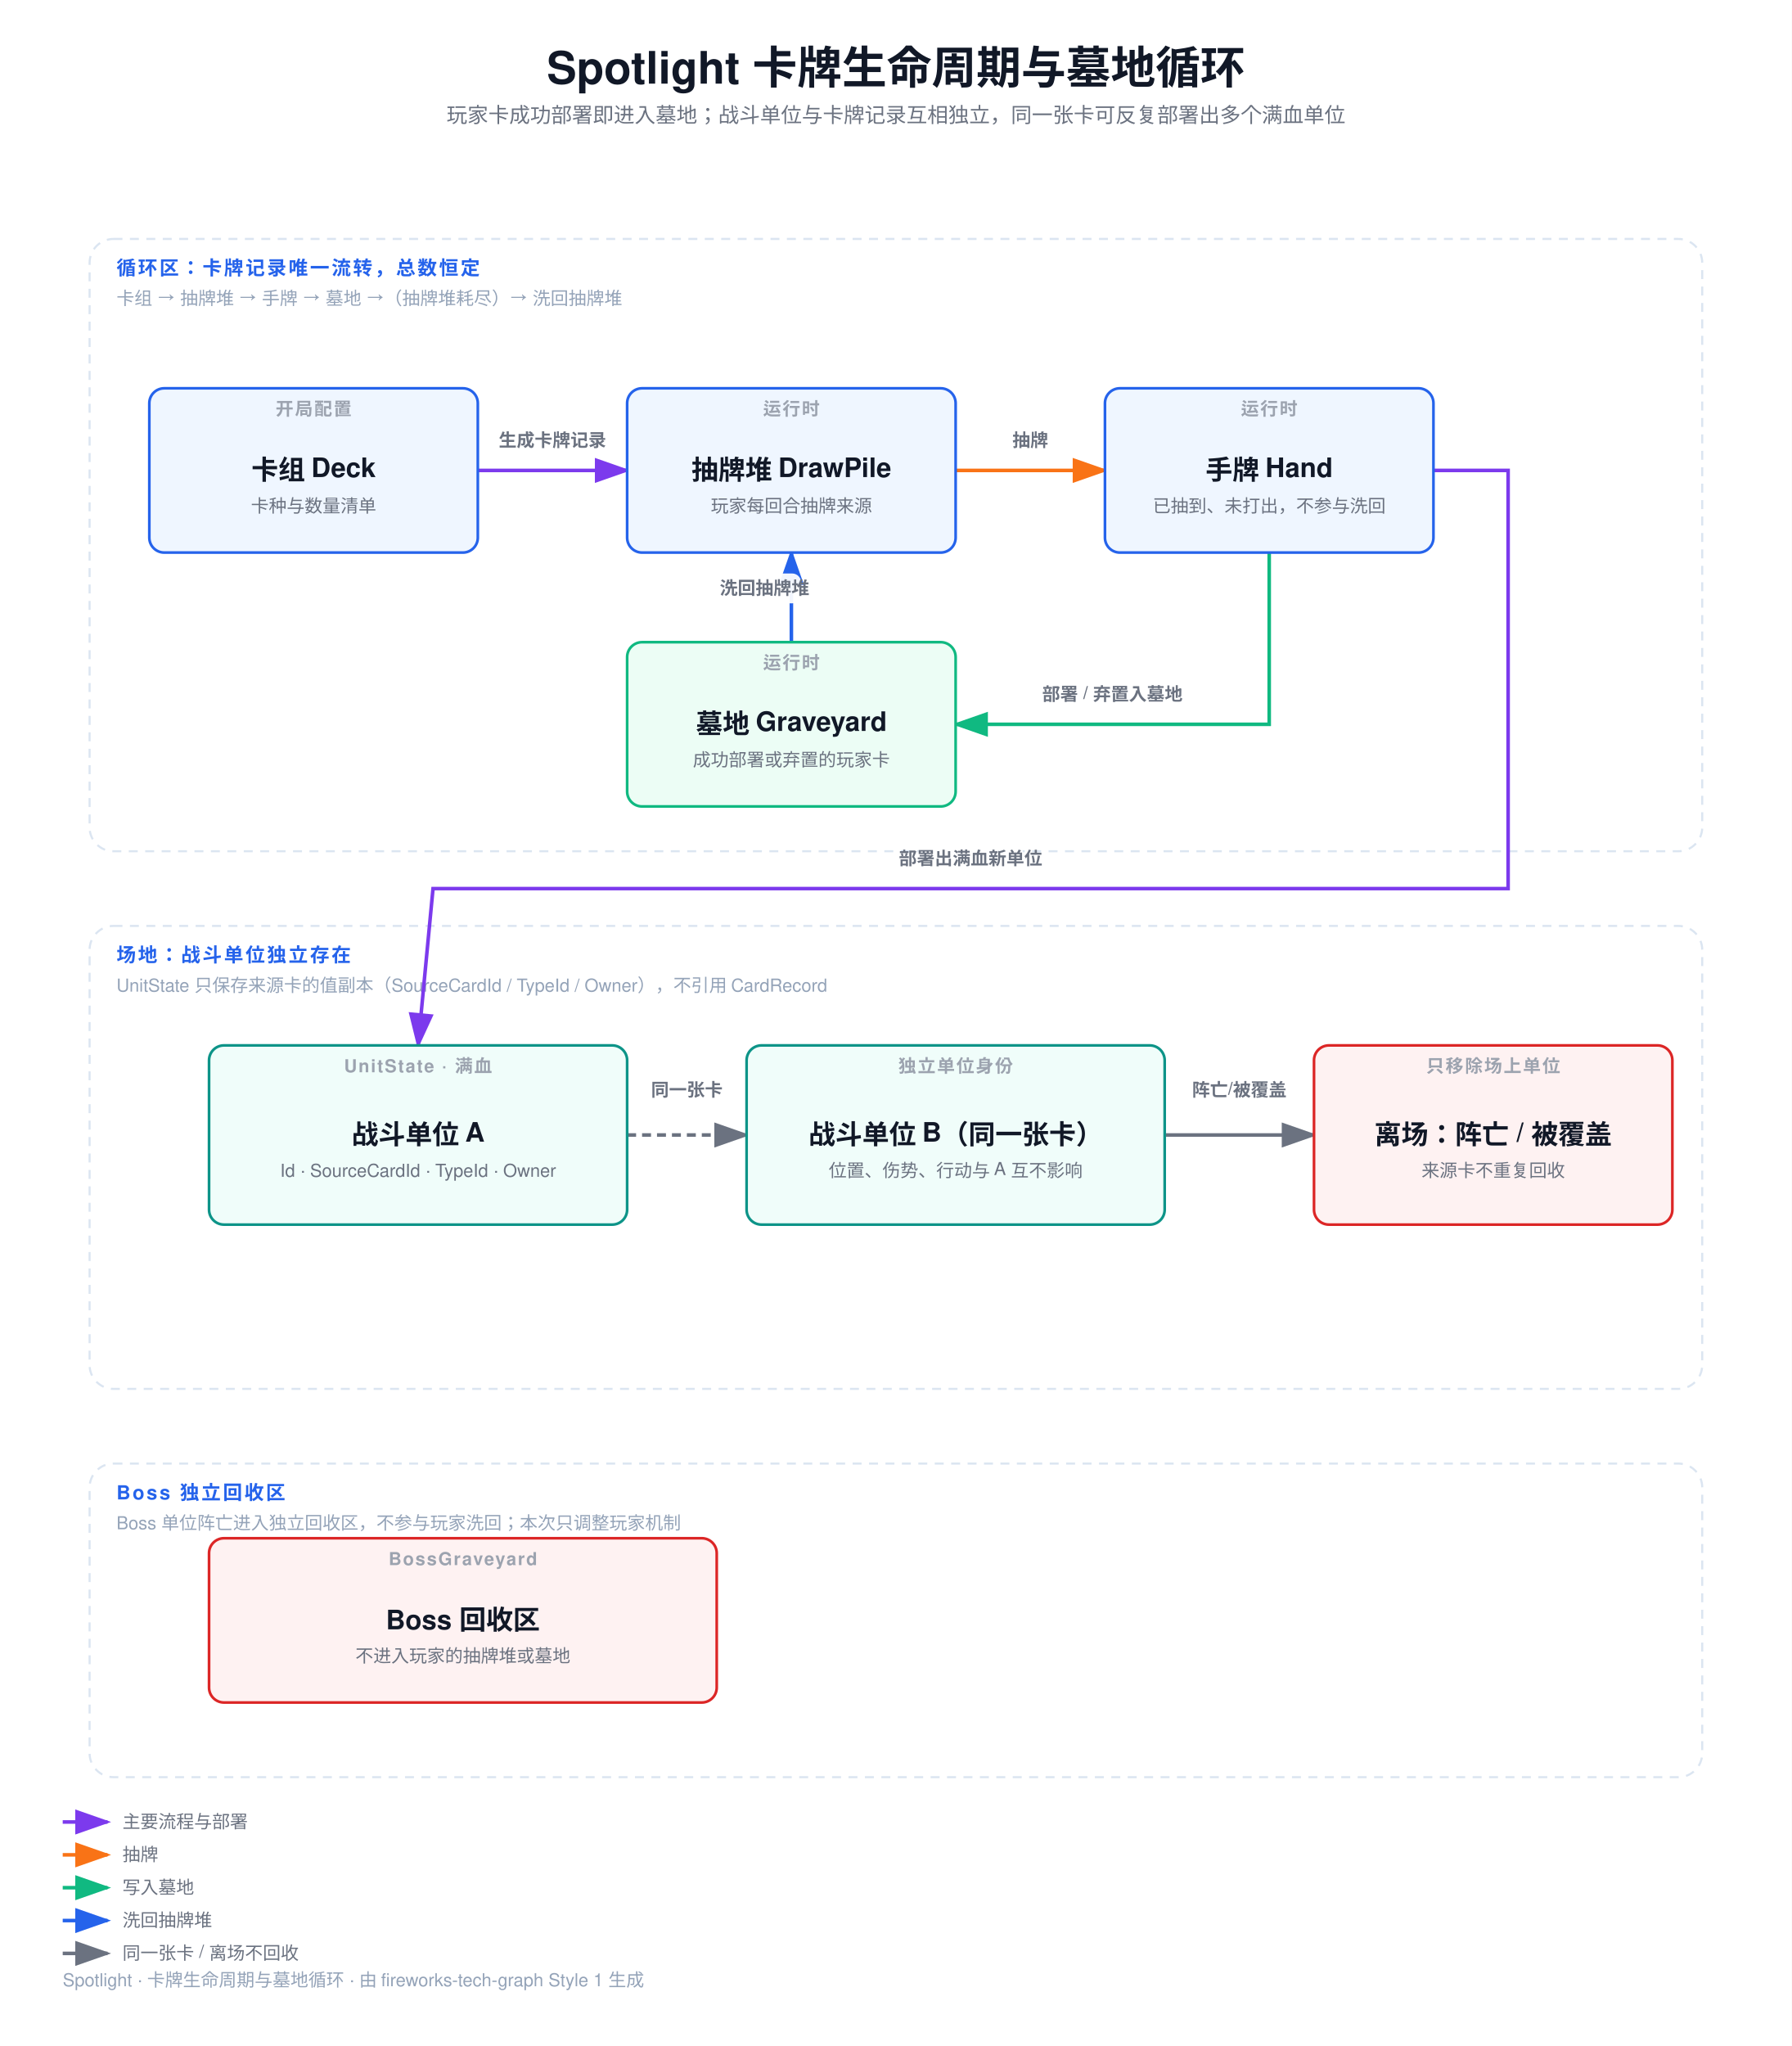
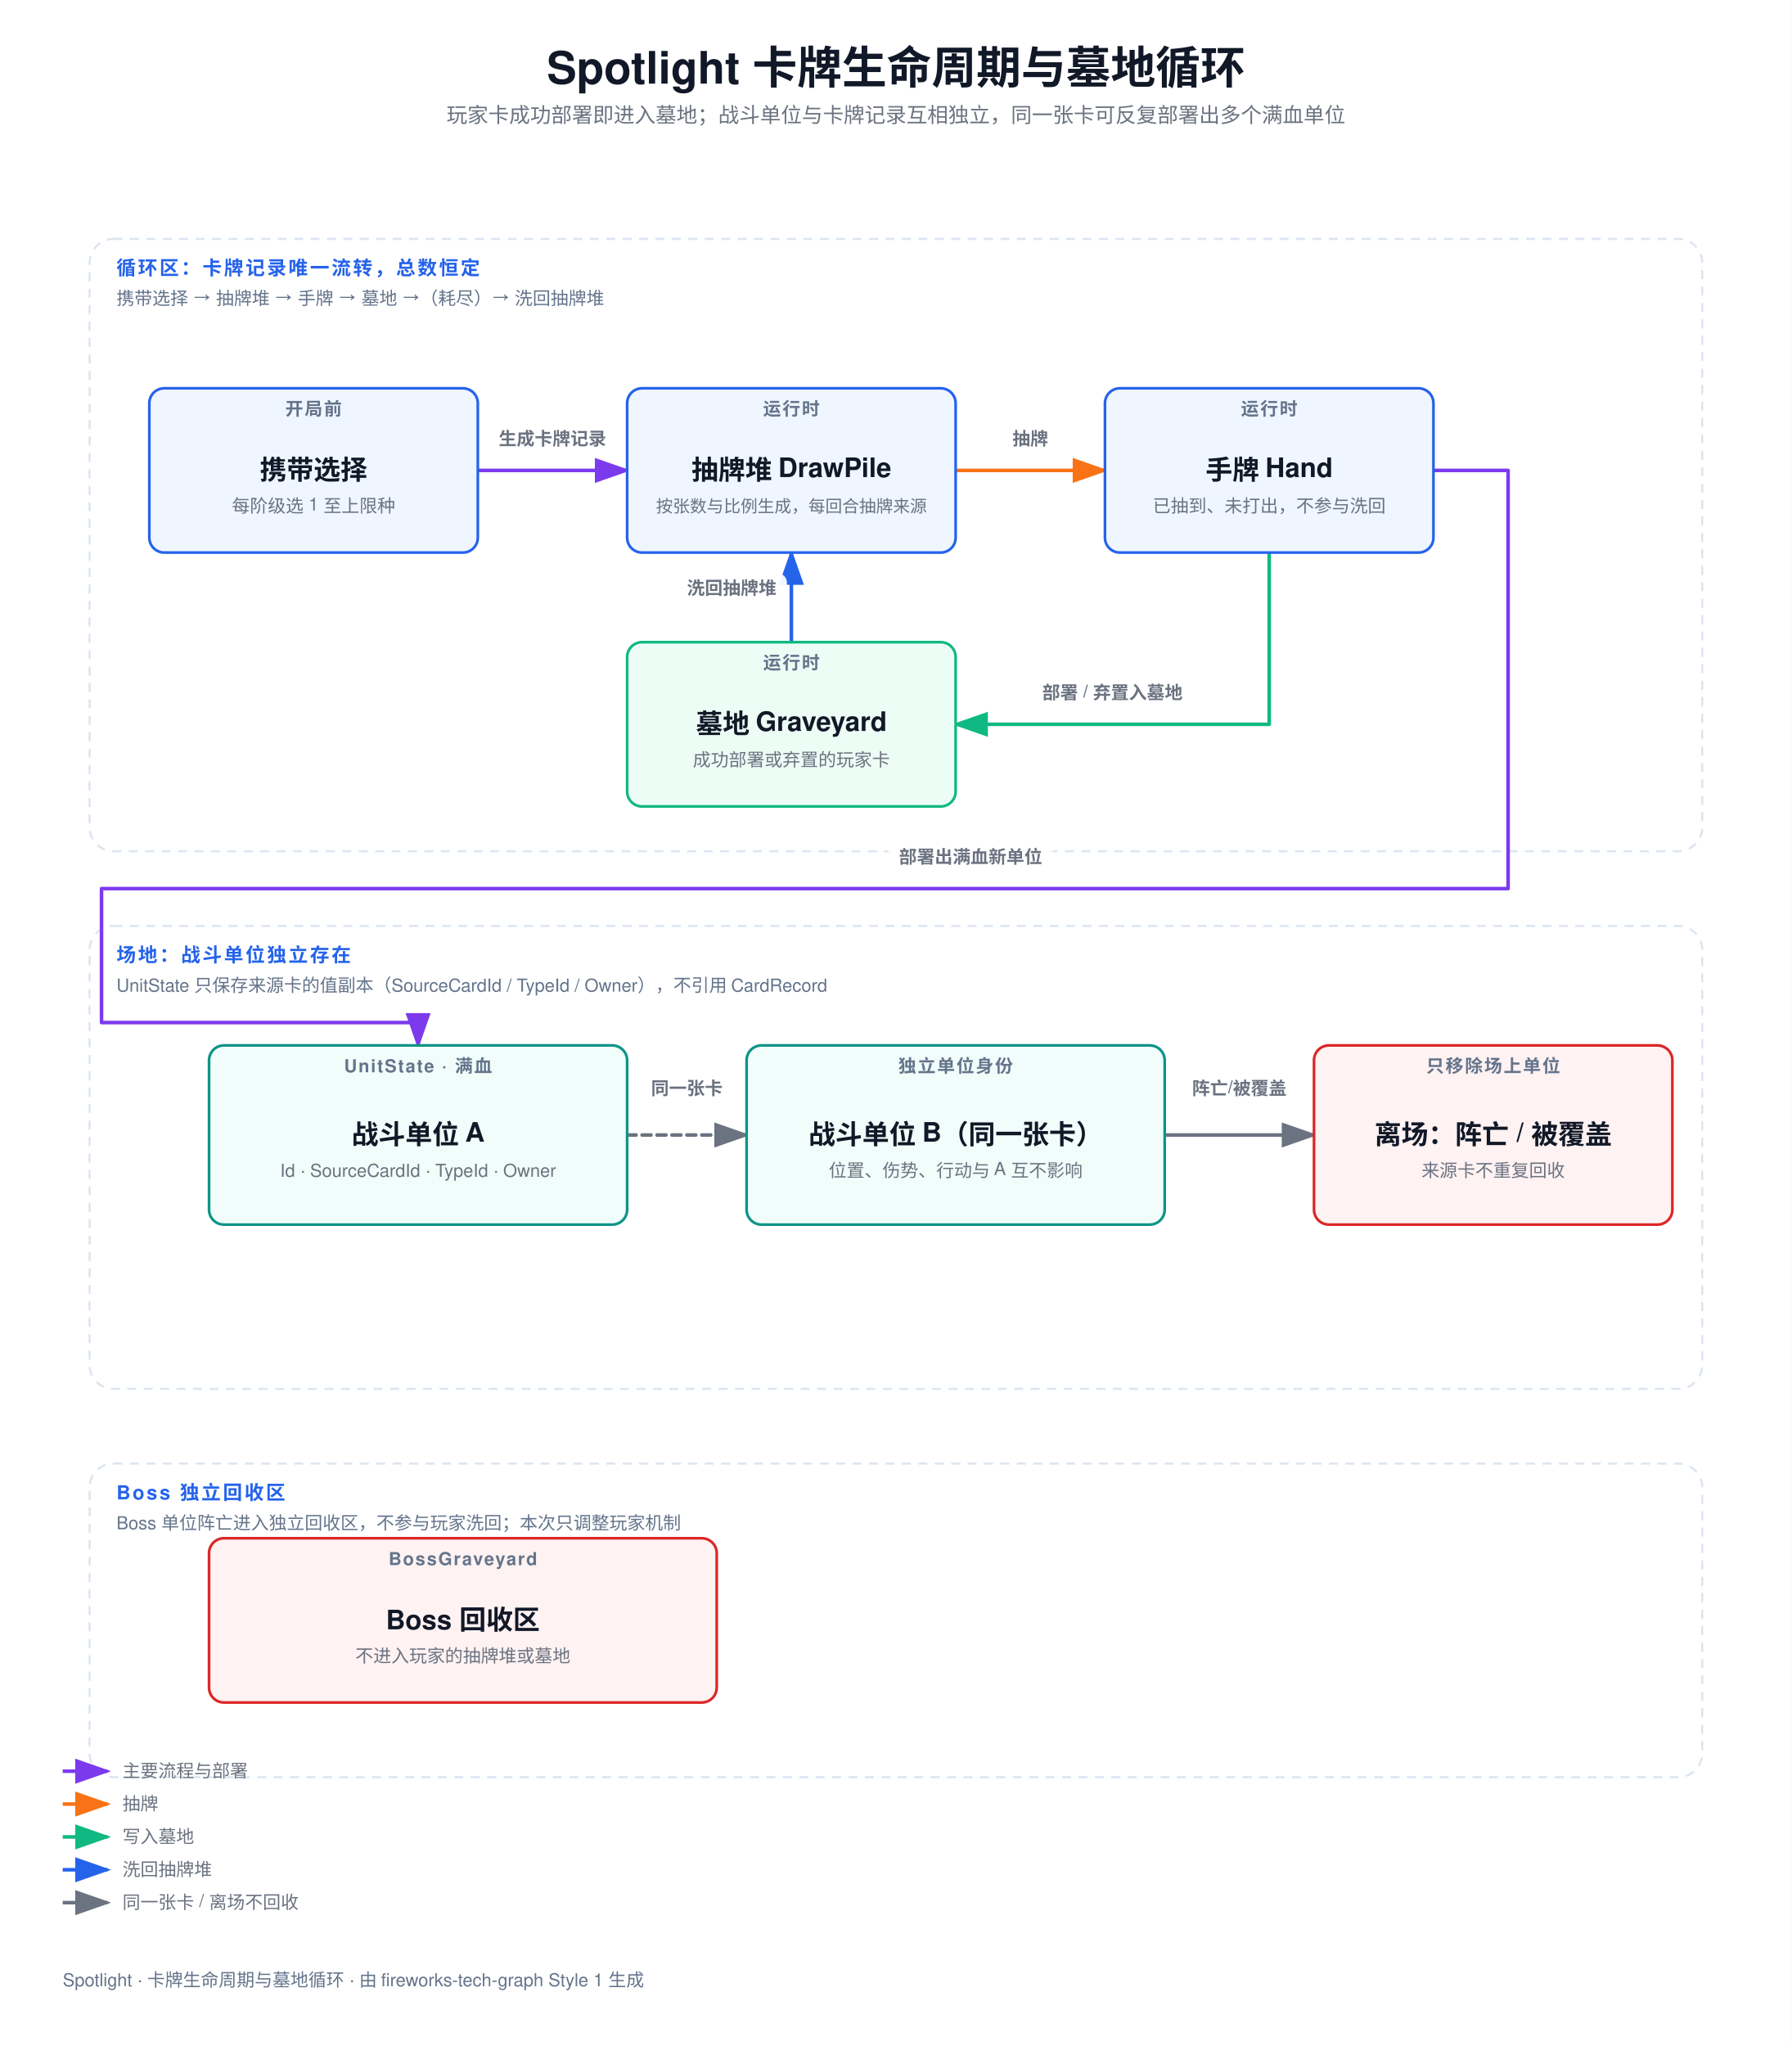
- <svg xmlns="http://www.w3.org/2000/svg" viewBox="0 0 1200 1370" width="1200" height="1370">
+ <svg xmlns="http://www.w3.org/2000/svg" viewBox="0 0 1200 1370" width="1200" height="1370" data-generator="fireworks-tech-graph" data-schema-version="1" data-text-metrics="heuristic-v1" data-style-id="1" data-visual-theme="Flat Icon" data-diagram-type="flowchart" data-motion-scene="" data-semantic-profile="generic" data-semantic-valid="true" data-quality-profile="standard" data-max-bends-per-edge="12" data-max-total-bends="100" data-max-route-stretch="5.0" data-max-bridged-crossings="8" data-min-node-gap="0.0" data-min-container-gutter="0.0" data-min-label-clearance="2.0" data-min-segment-length="0.0">
  <defs>
    <marker id="arrowA" markerWidth="10" markerHeight="7" refX="9" refY="3.5" orient="auto">
      <polygon points="0 0, 10 3.5, 0 7" fill="#7c3aed" />
    </marker>
    <marker id="arrowB" markerWidth="10" markerHeight="7" refX="9" refY="3.5" orient="auto">
      <polygon points="0 0, 10 3.5, 0 7" fill="#10b981" />
    </marker>
    <marker id="arrowC" markerWidth="10" markerHeight="7" refX="9" refY="3.5" orient="auto">
      <polygon points="0 0, 10 3.5, 0 7" fill="#2563eb" />
    </marker>
    <marker id="arrowE" markerWidth="10" markerHeight="7" refX="9" refY="3.5" orient="auto">
      <polygon points="0 0, 10 3.5, 0 7" fill="#f97316" />
    </marker>
    <marker id="arrowF" markerWidth="10" markerHeight="7" refX="9" refY="3.5" orient="auto">
      <polygon points="0 0, 10 3.5, 0 7" fill="#7c3aed" />
    </marker>
    <marker id="arrowG" markerWidth="10" markerHeight="7" refX="9" refY="3.5" orient="auto">
      <polygon points="0 0, 10 3.5, 0 7" fill="#ef4444" />
    </marker>
    <marker id="arrowH" markerWidth="10" markerHeight="7" refX="9" refY="3.5" orient="auto">
      <polygon points="0 0, 10 3.5, 0 7" fill="#6b7280" />
    </marker>
    <filter id="shadowSoft" x="-20%" y="-20%" width="140%" height="160%">
      <feDropShadow dx="0" dy="3" stdDeviation="6" flood-color="#0f172a" flood-opacity="0.12" />
    </filter>
    <filter id="shadowGlass" x="-20%" y="-20%" width="140%" height="160%">
      <feDropShadow dx="0" dy="10" stdDeviation="16" flood-color="#020617" flood-opacity="0.28" />
    </filter>
    <style>
-     text { font-family: 'Helvetica Neue', Helvetica, Arial, 'PingFang SC', 'Microsoft YaHei', 'Microsoft JhengHei', 'SimHei', sans-serif; }
+     text { font-family: 'Helvetica Neue', Helvetica, Arial, 'PingFang SC', 'Noto Sans CJK SC', 'Microsoft YaHei', 'Microsoft JhengHei', 'SimHei', sans-serif; }
    .title { font-size: 30px; font-weight: 700; fill: #111827; }
    .subtitle { font-size: 14px; font-weight: 500; fill: #6b7280; }
    .section { font-size: 13px; font-weight: 700; fill: #2563eb; letter-spacing: 1.4px; }
-     .section-sub { font-size: 12px; font-weight: 500; fill: #94a3b8; }
-     .node-title { font-size: 18px; font-weight: 700; fill: #111827; }
-     .node-sub { font-size: 12px; font-weight: 500; fill: #6b7280; }
-     .node-type { font-size: 12px; font-weight: 700; fill: #9ca3af; letter-spacing: 0.08em; }
+     .section-sub { font-size: 12px; font-weight: 500; fill: #64748b; }
+     .node-title { font-weight: 700; fill: #111827; }
+     .node-sub { font-weight: 500; fill: #6b7280; }
+     .node-type { font-size: 12px; font-weight: 700; fill: #64748b; letter-spacing: 0.08em; }
    .arrow-label { font-size: 12px; font-weight: 600; fill: #6b7280; }
    .legend { font-size: 12px; font-weight: 500; fill: #6b7280; }
-     .footnote { font-size: 12px; font-weight: 500; fill: #94a3b8; }
+     .footnote { font-size: 12px; font-weight: 500; fill: #64748b; }
+     .metric-label { font-size: 8.5px; font-weight: 700; fill: #64748b; text-transform: uppercase; }
+     .metric-value { font-size: 9.5px; font-weight: 700; fill: #111827; }
    </style>
  </defs>
-   <rect width="1200.0" height="1370.0" fill="#ffffff" />
+   <rect data-graph-role="background" width="1200.0" height="1370.0" fill="#ffffff" />
  <text x="600.0" y="56" text-anchor="middle" class="title">Spotlight 卡牌生命周期与墓地循环</text>
  <text x="600.0" y="82" text-anchor="middle" class="subtitle">玩家卡成功部署即进入墓地；战斗单位与卡牌记录互相独立，同一张卡可反复部署出多个满血单位</text>
-   <rect x="60.0" y="160.0" width="1080.0" height="410.0" rx="16.0" fill="none" stroke="#dbe5f1" stroke-width="1.4" stroke-dasharray="6 5" />
-   <text x="78.0" y="184.0" class="section">循环区：卡牌记录唯一流转，总数恒定</text>
-   <text x="78.0" y="204.0" class="section-sub">卡组 → 抽牌堆 → 手牌 → 墓地 →（抽牌堆耗尽）→ 洗回抽牌堆</text>
-   <rect x="60.0" y="620.0" width="1080.0" height="310.0" rx="16.0" fill="none" stroke="#dbe5f1" stroke-width="1.4" stroke-dasharray="6 5" />
-   <text x="78.0" y="644.0" class="section">场地：战斗单位独立存在</text>
-   <text x="78.0" y="664.0" class="section-sub">UnitState 只保存来源卡的值副本（SourceCardId / TypeId / Owner），不引用 CardRecord</text>
-   <rect x="60.0" y="980.0" width="1080.0" height="210.0" rx="16.0" fill="none" stroke="#dbe5f1" stroke-width="1.4" stroke-dasharray="6 5" />
-   <text x="78.0" y="1004.0" class="section">Boss 独立回收区</text>
-   <text x="78.0" y="1024.0" class="section-sub">Boss 单位阵亡进入独立回收区，不参与玩家洗回；本次只调整玩家机制</text>
-   <path d="M 320.0,315.0 L 420.0,315.0" fill="none" stroke="#7c3aed" stroke-width="2.4" marker-end="url(#arrowA)" />
-   <path d="M 640.0,315.0 L 740.0,315.0" fill="none" stroke="#f97316" stroke-width="2.4" marker-end="url(#arrowE)" />
-   <path d="M 530.0,430.0 L 530.0,370.0" fill="none" stroke="#2563eb" stroke-width="2.4" marker-end="url(#arrowC)" />
-   <path d="M 850.0,370.0 L 850.0,485.0 L 640.0,485.0" fill="none" stroke="#10b981" stroke-width="2.4" marker-end="url(#arrowB)" />
-   <path d="M 960.0,315.0 L 1010.0,315.0 L 1010.0,595.0 L 290.0,595.0 L 280.0,700.0" fill="none" stroke="#7c3aed" stroke-width="2.4" marker-end="url(#arrowA)" />
-   <path d="M 420.0,760.0 L 500.0,760.0" fill="none" stroke="#6b7280" stroke-width="2.4" marker-end="url(#arrowH)" stroke-dasharray="6,4" />
-   <path d="M 780.0,760.0 L 880.0,760.0" fill="none" stroke="#6b7280" stroke-width="2.4" marker-end="url(#arrowH)" />
-   <rect x="100.0" y="260.0" width="220.0" height="110.0" rx="10.0" fill="#eff6ff" stroke="#2563eb" stroke-width="1.8" />
-   <text x="210.0" y="278.0" text-anchor="middle" class="node-type">开局配置</text>
-   <text x="210.0" y="321.0" text-anchor="middle" class="node-title">卡组 Deck</text>
-   <text x="210.0" y="343.0" text-anchor="middle" class="node-sub">卡种与数量清单</text>
-   <rect x="420.0" y="260.0" width="220.0" height="110.0" rx="10.0" fill="#eff6ff" stroke="#2563eb" stroke-width="1.8" />
-   <text x="530.0" y="278.0" text-anchor="middle" class="node-type">运行时</text>
-   <text x="530.0" y="321.0" text-anchor="middle" class="node-title">抽牌堆 DrawPile</text>
-   <text x="530.0" y="343.0" text-anchor="middle" class="node-sub">玩家每回合抽牌来源</text>
-   <rect x="740.0" y="260.0" width="220.0" height="110.0" rx="10.0" fill="#eff6ff" stroke="#2563eb" stroke-width="1.8" />
-   <text x="850.0" y="278.0" text-anchor="middle" class="node-type">运行时</text>
-   <text x="850.0" y="321.0" text-anchor="middle" class="node-title">手牌 Hand</text>
-   <text x="850.0" y="343.0" text-anchor="middle" class="node-sub">已抽到、未打出，不参与洗回</text>
-   <rect x="420.0" y="430.0" width="220.0" height="110.0" rx="10.0" fill="#ecfdf5" stroke="#10b981" stroke-width="1.8" />
-   <text x="530.0" y="448.0" text-anchor="middle" class="node-type">运行时</text>
-   <text x="530.0" y="491.0" text-anchor="middle" class="node-title">墓地 Graveyard</text>
-   <text x="530.0" y="513.0" text-anchor="middle" class="node-sub">成功部署或弃置的玩家卡</text>
-   <rect x="140.0" y="700.0" width="280.0" height="120.0" rx="10.0" fill="#f0fdfa" stroke="#0d9488" stroke-width="1.8" />
-   <text x="280.0" y="718.0" text-anchor="middle" class="node-type">UnitState · 满血</text>
-   <text x="280.0" y="766.0" text-anchor="middle" class="node-title">战斗单位 A</text>
-   <text x="280.0" y="788.0" text-anchor="middle" class="node-sub">Id · SourceCardId · TypeId · Owner</text>
-   <rect x="500.0" y="700.0" width="280.0" height="120.0" rx="10.0" fill="#f0fdfa" stroke="#0d9488" stroke-width="1.8" />
-   <text x="640.0" y="718.0" text-anchor="middle" class="node-type">独立单位身份</text>
-   <text x="640.0" y="766.0" text-anchor="middle" class="node-title">战斗单位 B（同一张卡）</text>
-   <text x="640.0" y="788.0" text-anchor="middle" class="node-sub">位置、伤势、行动与 A 互不影响</text>
-   <rect x="880.0" y="700.0" width="240.0" height="120.0" rx="10.0" fill="#fef2f2" stroke="#dc2626" stroke-width="1.8" />
-   <text x="1000.0" y="718.0" text-anchor="middle" class="node-type">只移除场上单位</text>
-   <text x="1000.0" y="766.0" text-anchor="middle" class="node-title">离场：阵亡 / 被覆盖</text>
-   <text x="1000.0" y="788.0" text-anchor="middle" class="node-sub">来源卡不重复回收</text>
-   <rect x="140.0" y="1030.0" width="340.0" height="110.0" rx="10.0" fill="#fef2f2" stroke="#dc2626" stroke-width="1.8" />
-   <text x="310.0" y="1048.0" text-anchor="middle" class="node-type">BossGraveyard</text>
-   <text x="310.0" y="1091.0" text-anchor="middle" class="node-title">Boss 回收区</text>
-   <text x="310.0" y="1113.0" text-anchor="middle" class="node-sub">不进入玩家的抽牌堆或墓地</text>
-   <rect x="342.0" y="285.0" width="56" height="20" rx="6" fill="#ffffff" opacity="0.94" />
-   <text x="370.0" y="299.0" text-anchor="middle" class="arrow-label">生成卡牌记录</text>
-   <rect x="672.0" y="285.0" width="36" height="20" rx="6" fill="#ffffff" opacity="0.94" />
-   <text x="690.0" y="299.0" text-anchor="middle" class="arrow-label">抽牌</text>
-   <rect x="487.5" y="384.0" width="49" height="20" rx="6" fill="#ffffff" opacity="0.94" />
-   <text x="512.0" y="398.0" text-anchor="middle" class="arrow-label">洗回抽牌堆</text>
-   <text x="745.0" y="469.0" text-anchor="middle" class="arrow-label">部署 / 弃置入墓地</text>
-   <rect x="615.0" y="565.0" width="70" height="20" rx="6" fill="#ffffff" opacity="0.94" />
-   <text x="650.0" y="579.0" text-anchor="middle" class="arrow-label">部署出满血新单位</text>
-   <text x="460.0" y="734.0" text-anchor="middle" class="arrow-label">同一张卡</text>
-   <text x="830.0" y="734.0" text-anchor="middle" class="arrow-label">阵亡/被覆盖</text>
-   <line x1="42.0" y1="1220.0" x2="72.0" y2="1220.0" stroke="#7c3aed" stroke-width="2.4" marker-end="url(#arrowA)" />
-   <text x="82.0" y="1224.0" class="legend">主要流程与部署</text>
-   <line x1="42.0" y1="1242.0" x2="72.0" y2="1242.0" stroke="#f97316" stroke-width="2.4" marker-end="url(#arrowE)" />
-   <text x="82.0" y="1246.0" class="legend">抽牌</text>
-   <line x1="42.0" y1="1264.0" x2="72.0" y2="1264.0" stroke="#10b981" stroke-width="2.4" marker-end="url(#arrowB)" />
-   <text x="82.0" y="1268.0" class="legend">写入墓地</text>
-   <line x1="42.0" y1="1286.0" x2="72.0" y2="1286.0" stroke="#2563eb" stroke-width="2.4" marker-end="url(#arrowC)" />
-   <text x="82.0" y="1290.0" class="legend">洗回抽牌堆</text>
-   <line x1="42.0" y1="1308.0" x2="72.0" y2="1308.0" stroke="#6b7280" stroke-width="2.4" marker-end="url(#arrowH)" />
-   <text x="82.0" y="1312.0" class="legend">同一张卡 / 离场不回收</text>
-   <text x="42.0" y="1330.0" class="footnote">Spotlight · 卡牌生命周期与墓地循环 · 由 fireworks-tech-graph Style 1 生成</text>
+   <g id="c-loop" data-graph-role="container" data-container-id="c-loop" data-semantic-role="boundary" data-graph-bounds="60,160,1140,570">
+     <rect data-graph-role="container" x="60.0" y="160.0" width="1080.0" height="410.0" rx="16.0" fill="none" stroke="#dbe5f1" stroke-width="1.4" stroke-dasharray="6 5" />
+     <text x="78.0" y="184.0" class="section">循环区：卡牌记录唯一流转，总数恒定</text>
+     <text x="78.0" y="204.0" class="section-sub">携带选择 → 抽牌堆 → 手牌 → 墓地 →（耗尽）→ 洗回抽牌堆</text>
+     <rect id="c-loop-header" data-graph-role="reserved" data-reserved-kind="container-header" x="68" y="166" width="339.36" height="54" fill="none" stroke="none" />
+   </g>
+   <g id="c-board" data-graph-role="container" data-container-id="c-board" data-semantic-role="boundary" data-graph-bounds="60,620,1140,930">
+     <rect data-graph-role="container" x="60.0" y="620.0" width="1080.0" height="310.0" rx="16.0" fill="none" stroke="#dbe5f1" stroke-width="1.4" stroke-dasharray="6 5" />
+     <text x="78.0" y="644.0" class="section">场地：战斗单位独立存在</text>
+     <text x="78.0" y="664.0" class="section-sub">UnitState 只保存来源卡的值副本（SourceCardId / TypeId / Owner），不引用 CardRecord</text>
+     <rect id="c-board-header" data-graph-role="reserved" data-reserved-kind="container-header" x="68" y="626" width="544.8" height="54" fill="none" stroke="none" />
+   </g>
+   <g id="c-boss" data-graph-role="container" data-container-id="c-boss" data-semantic-role="boundary" data-graph-bounds="60,980,1140,1190">
+     <rect data-graph-role="container" x="60.0" y="980.0" width="1080.0" height="210.0" rx="16.0" fill="none" stroke="#dbe5f1" stroke-width="1.4" stroke-dasharray="6 5" />
+     <text x="78.0" y="1004.0" class="section">Boss 独立回收区</text>
+     <text x="78.0" y="1024.0" class="section-sub">Boss 单位阵亡进入独立回收区，不参与玩家洗回；本次只调整玩家机制</text>
+     <rect id="c-boss-header" data-graph-role="reserved" data-reserved-kind="container-header" x="68" y="986" width="410.16" height="54" fill="none" stroke="none" />
+   </g>
+   <path id="e-hand-grave" data-graph-role="edge" data-edge-id="e-hand-grave" data-source="n-hand" data-target="n-grave" data-edge-kind="flow" data-topic-id="" data-flow="write" data-motion-role="" data-motion-stage="" data-motion-order="" data-protocol="" data-via="" data-critical-path-id="" data-critical-hop="" data-critical-hops="" data-critical="false" data-bends="1" data-route-stretch="1.0" data-bridges="" d="M 850,370 L 850,485 L 640,485" fill="none" stroke="#10b981" stroke-width="2.4" stroke-linecap="round" stroke-linejoin="round" marker-end="url(#arrowB)" />
+   <path id="e-hand-unit-a" data-graph-role="edge" data-edge-id="e-hand-unit-a" data-source="n-hand" data-target="n-unit-a" data-edge-kind="flow" data-topic-id="" data-flow="control" data-motion-role="" data-motion-stage="" data-motion-order="" data-protocol="" data-via="" data-critical-path-id="" data-critical-hop="" data-critical-hops="" data-critical="false" data-bends="5" data-route-stretch="1.492" data-bridges="" d="M 960,315 L 1010,315 L 1010,595 L 290,595 L 68,595 L 68,684.7 L 280,684.7 L 280,700" fill="none" stroke="#7c3aed" stroke-width="2.4" stroke-linecap="round" stroke-linejoin="round" marker-end="url(#arrowA)" />
+   <path id="e-deck-draw" data-graph-role="edge" data-edge-id="e-deck-draw" data-source="n-deck" data-target="n-draw" data-edge-kind="flow" data-topic-id="" data-flow="control" data-motion-role="" data-motion-stage="" data-motion-order="" data-protocol="" data-via="" data-critical-path-id="" data-critical-hop="" data-critical-hops="" data-critical="false" data-bends="0" data-route-stretch="1.0" data-bridges="" d="M 320,315 L 420,315" fill="none" stroke="#7c3aed" stroke-width="2.4" stroke-linecap="round" stroke-linejoin="round" marker-end="url(#arrowA)" />
+   <path id="e-draw-hand" data-graph-role="edge" data-edge-id="e-draw-hand" data-source="n-draw" data-target="n-hand" data-edge-kind="flow" data-topic-id="" data-flow="data" data-motion-role="" data-motion-stage="" data-motion-order="" data-protocol="" data-via="" data-critical-path-id="" data-critical-hop="" data-critical-hops="" data-critical="false" data-bends="0" data-route-stretch="1.0" data-bridges="" d="M 640,315 L 740,315" fill="none" stroke="#f97316" stroke-width="2.4" stroke-linecap="round" stroke-linejoin="round" marker-end="url(#arrowE)" />
+   <path id="e-grave-draw" data-graph-role="edge" data-edge-id="e-grave-draw" data-source="n-grave" data-target="n-draw" data-edge-kind="flow" data-topic-id="" data-flow="read" data-motion-role="" data-motion-stage="" data-motion-order="" data-protocol="" data-via="" data-critical-path-id="" data-critical-hop="" data-critical-hops="" data-critical="false" data-bends="0" data-route-stretch="1.0" data-bridges="" d="M 530,430 L 530,370" fill="none" stroke="#2563eb" stroke-width="2.4" stroke-linecap="round" stroke-linejoin="round" marker-end="url(#arrowC)" />
+   <path id="e-unit-a-b" data-graph-role="edge" data-edge-id="e-unit-a-b" data-source="n-unit-a" data-target="n-unit-b" data-edge-kind="flow" data-topic-id="" data-flow="neutral" data-motion-role="" data-motion-stage="" data-motion-order="" data-protocol="" data-via="" data-critical-path-id="" data-critical-hop="" data-critical-hops="" data-critical="false" data-bends="0" data-route-stretch="1.0" data-bridges="" d="M 420,760 L 500,760" fill="none" stroke="#6b7280" stroke-width="2.4" stroke-linecap="round" stroke-linejoin="round" marker-end="url(#arrowH)" stroke-dasharray="6,4" />
+   <path id="e-unit-b-remove" data-graph-role="edge" data-edge-id="e-unit-b-remove" data-source="n-unit-b" data-target="n-remove" data-edge-kind="flow" data-topic-id="" data-flow="neutral" data-motion-role="" data-motion-stage="" data-motion-order="" data-protocol="" data-via="" data-critical-path-id="" data-critical-hop="" data-critical-hops="" data-critical="false" data-bends="0" data-route-stretch="1.0" data-bridges="" d="M 780,760 L 880,760" fill="none" stroke="#6b7280" stroke-width="2.4" stroke-linecap="round" stroke-linejoin="round" marker-end="url(#arrowH)" />
+   <g id="node-n-deck" data-graph-role="node" data-node-id="n-deck" data-semantic-role="rect" data-motion-role="" data-motion-stage="" data-motion-order="" data-parent="" data-deployment-id="" data-topic-id="" data-span-id="" data-station-order="" data-status="" data-start-ms="" data-duration-ms="" data-parent-span="" data-graph-bounds="100,260,320,370">
+     <rect x="100.0" y="260.0" width="220.0" height="110.0" rx="10.0" fill="#eff6ff" stroke="#2563eb" stroke-width="1.8" />
+     <text x="210.0" y="278.0" text-anchor="middle" class="node-type">开局前</text>
+     <text data-text-role="title" data-full-text="携带选择" data-text-max-width="196.0" x="210.0" y="321.0" text-anchor="middle" class="node-title" font-size="18">携带选择</text>
+     <text data-text-role="subtitle" data-full-text="每阶级选 1 至上限种" data-text-max-width="196.0" x="210.0" y="343.0" text-anchor="middle" class="node-sub" font-size="12">每阶级选 1 至上限种</text>
+   </g>
+   <g id="node-n-draw" data-graph-role="node" data-node-id="n-draw" data-semantic-role="rect" data-motion-role="" data-motion-stage="" data-motion-order="" data-parent="" data-deployment-id="" data-topic-id="" data-span-id="" data-station-order="" data-status="" data-start-ms="" data-duration-ms="" data-parent-span="" data-graph-bounds="420,260,640,370">
+     <rect x="420.0" y="260.0" width="220.0" height="110.0" rx="10.0" fill="#eff6ff" stroke="#2563eb" stroke-width="1.8" />
+     <text x="530.0" y="278.0" text-anchor="middle" class="node-type">运行时</text>
+     <text data-text-role="title" data-full-text="抽牌堆 DrawPile" data-text-max-width="196.0" x="530.0" y="321.0" text-anchor="middle" class="node-title" font-size="18">抽牌堆 DrawPile</text>
+     <text data-text-role="subtitle" data-full-text="按张数与比例生成，每回合抽牌来源" data-text-max-width="196.0" x="530.0" y="343.0" text-anchor="middle" class="node-sub" font-size="11.34">按张数与比例生成，每回合抽牌来源</text>
+   </g>
+   <g id="node-n-hand" data-graph-role="node" data-node-id="n-hand" data-semantic-role="rect" data-motion-role="" data-motion-stage="" data-motion-order="" data-parent="" data-deployment-id="" data-topic-id="" data-span-id="" data-station-order="" data-status="" data-start-ms="" data-duration-ms="" data-parent-span="" data-graph-bounds="740,260,960,370">
+     <rect x="740.0" y="260.0" width="220.0" height="110.0" rx="10.0" fill="#eff6ff" stroke="#2563eb" stroke-width="1.8" />
+     <text x="850.0" y="278.0" text-anchor="middle" class="node-type">运行时</text>
+     <text data-text-role="title" data-full-text="手牌 Hand" data-text-max-width="196.0" x="850.0" y="321.0" text-anchor="middle" class="node-title" font-size="18">手牌 Hand</text>
+     <text data-text-role="subtitle" data-full-text="已抽到、未打出，不参与洗回" data-text-max-width="196.0" x="850.0" y="343.0" text-anchor="middle" class="node-sub" font-size="12">已抽到、未打出，不参与洗回</text>
+   </g>
+   <g id="node-n-grave" data-graph-role="node" data-node-id="n-grave" data-semantic-role="rect" data-motion-role="" data-motion-stage="" data-motion-order="" data-parent="" data-deployment-id="" data-topic-id="" data-span-id="" data-station-order="" data-status="" data-start-ms="" data-duration-ms="" data-parent-span="" data-graph-bounds="420,430,640,540">
+     <rect x="420.0" y="430.0" width="220.0" height="110.0" rx="10.0" fill="#ecfdf5" stroke="#10b981" stroke-width="1.8" />
+     <text x="530.0" y="448.0" text-anchor="middle" class="node-type">运行时</text>
+     <text data-text-role="title" data-full-text="墓地 Graveyard" data-text-max-width="196.0" x="530.0" y="491.0" text-anchor="middle" class="node-title" font-size="18">墓地 Graveyard</text>
+     <text data-text-role="subtitle" data-full-text="成功部署或弃置的玩家卡" data-text-max-width="196.0" x="530.0" y="513.0" text-anchor="middle" class="node-sub" font-size="12">成功部署或弃置的玩家卡</text>
+   </g>
+   <g id="node-n-unit-a" data-graph-role="node" data-node-id="n-unit-a" data-semantic-role="rect" data-motion-role="" data-motion-stage="" data-motion-order="" data-parent="" data-deployment-id="" data-topic-id="" data-span-id="" data-station-order="" data-status="" data-start-ms="" data-duration-ms="" data-parent-span="" data-graph-bounds="140,700,420,820">
+     <rect x="140.0" y="700.0" width="280.0" height="120.0" rx="10.0" fill="#f0fdfa" stroke="#0d9488" stroke-width="1.8" />
+     <text x="280.0" y="718.0" text-anchor="middle" class="node-type">UnitState · 满血</text>
+     <text data-text-role="title" data-full-text="战斗单位 A" data-text-max-width="256.0" x="280.0" y="766.0" text-anchor="middle" class="node-title" font-size="18">战斗单位 A</text>
+     <text data-text-role="subtitle" data-full-text="Id · SourceCardId · TypeId · Owner" data-text-max-width="256.0" x="280.0" y="788.0" text-anchor="middle" class="node-sub" font-size="12">Id · SourceCardId · TypeId · Owner</text>
+   </g>
+   <g id="node-n-unit-b" data-graph-role="node" data-node-id="n-unit-b" data-semantic-role="rect" data-motion-role="" data-motion-stage="" data-motion-order="" data-parent="" data-deployment-id="" data-topic-id="" data-span-id="" data-station-order="" data-status="" data-start-ms="" data-duration-ms="" data-parent-span="" data-graph-bounds="500,700,780,820">
+     <rect x="500.0" y="700.0" width="280.0" height="120.0" rx="10.0" fill="#f0fdfa" stroke="#0d9488" stroke-width="1.8" />
+     <text x="640.0" y="718.0" text-anchor="middle" class="node-type">独立单位身份</text>
+     <text data-text-role="title" data-full-text="战斗单位 B（同一张卡）" data-text-max-width="256.0" x="640.0" y="766.0" text-anchor="middle" class="node-title" font-size="18">战斗单位 B（同一张卡）</text>
+     <text data-text-role="subtitle" data-full-text="位置、伤势、行动与 A 互不影响" data-text-max-width="256.0" x="640.0" y="788.0" text-anchor="middle" class="node-sub" font-size="12">位置、伤势、行动与 A 互不影响</text>
+   </g>
+   <g id="node-n-remove" data-graph-role="node" data-node-id="n-remove" data-semantic-role="rect" data-motion-role="" data-motion-stage="" data-motion-order="" data-parent="" data-deployment-id="" data-topic-id="" data-span-id="" data-station-order="" data-status="" data-start-ms="" data-duration-ms="" data-parent-span="" data-graph-bounds="880,700,1120,820">
+     <rect x="880.0" y="700.0" width="240.0" height="120.0" rx="10.0" fill="#fef2f2" stroke="#dc2626" stroke-width="1.8" />
+     <text x="1000.0" y="718.0" text-anchor="middle" class="node-type">只移除场上单位</text>
+     <text data-text-role="title" data-full-text="离场：阵亡 / 被覆盖" data-text-max-width="216.0" x="1000.0" y="766.0" text-anchor="middle" class="node-title" font-size="18">离场：阵亡 / 被覆盖</text>
+     <text data-text-role="subtitle" data-full-text="来源卡不重复回收" data-text-max-width="216.0" x="1000.0" y="788.0" text-anchor="middle" class="node-sub" font-size="12">来源卡不重复回收</text>
+   </g>
+   <g id="node-n-boss-grave" data-graph-role="node" data-node-id="n-boss-grave" data-semantic-role="rect" data-motion-role="" data-motion-stage="" data-motion-order="" data-parent="" data-deployment-id="" data-topic-id="" data-span-id="" data-station-order="" data-status="" data-start-ms="" data-duration-ms="" data-parent-span="" data-graph-bounds="140,1030,480,1140">
+     <rect x="140.0" y="1030.0" width="340.0" height="110.0" rx="10.0" fill="#fef2f2" stroke="#dc2626" stroke-width="1.8" />
+     <text x="310.0" y="1048.0" text-anchor="middle" class="node-type">BossGraveyard</text>
+     <text data-text-role="title" data-full-text="Boss 回收区" data-text-max-width="316.0" x="310.0" y="1091.0" text-anchor="middle" class="node-title" font-size="18">Boss 回收区</text>
+     <text data-text-role="subtitle" data-full-text="不进入玩家的抽牌堆或墓地" data-text-max-width="316.0" x="310.0" y="1113.0" text-anchor="middle" class="node-sub" font-size="12">不进入玩家的抽牌堆或墓地</text>
+   </g>
+   <g id="e-deck-draw-label" data-graph-role="label" data-owner="e-deck-draw" data-graph-bounds="327,284,413,304">
+     <rect x="327.0" y="284.0" width="86.0" height="20" rx="6" fill="#ffffff" opacity="0.94" />
+     <text x="370.0" y="298.0" text-anchor="middle" class="arrow-label">生成卡牌记录</text>
+   </g>
+   <g id="e-draw-hand-label" data-graph-role="label" data-owner="e-draw-hand" data-graph-bounds="671,284,709,304">
+     <rect x="671.0" y="284.0" width="38.0" height="20" rx="6" fill="#ffffff" opacity="0.94" />
+     <text x="690.0" y="298.0" text-anchor="middle" class="arrow-label">抽牌</text>
+   </g>
+   <g id="e-grave-draw-label" data-graph-role="label" data-owner="e-grave-draw" data-graph-bounds="453,384,527,404">
+     <rect x="453.0" y="384.0" width="74.0" height="20" rx="6" fill="#ffffff" opacity="0.94" />
+     <text x="490.0" y="398.0" text-anchor="middle" class="arrow-label">洗回抽牌堆</text>
+   </g>
+   <g id="e-hand-grave-label" data-graph-role="label" data-owner="e-hand-grave" data-graph-bounds="688.2,454,801.8,474">
+     <text x="745.0" y="468.0" text-anchor="middle" class="arrow-label">部署 / 弃置入墓地</text>
+   </g>
+   <g id="e-hand-unit-a-label" data-graph-role="label" data-owner="e-hand-unit-a" data-graph-bounds="595,564,705,584">
+     <rect x="595.0" y="564.0" width="110.0" height="20" rx="6" fill="#ffffff" opacity="0.94" />
+     <text x="650.0" y="578.0" text-anchor="middle" class="arrow-label">部署出满血新单位</text>
+   </g>
+   <g id="e-unit-a-b-label" data-graph-role="label" data-owner="e-unit-a-b" data-graph-bounds="429,719,491,739">
+     <text x="460.0" y="733.0" text-anchor="middle" class="arrow-label">同一张卡</text>
+   </g>
+   <g id="e-unit-b-remove-label" data-graph-role="label" data-owner="e-unit-b-remove" data-graph-bounds="789.52,719,870.48,739">
+     <text x="830.0" y="733.0" text-anchor="middle" class="arrow-label">阵亡/被覆盖</text>
+   </g>
+   <g id="legend" data-graph-role="legend">
+     <rect id="legend-zone" data-graph-role="reserved" data-reserved-kind="legend" x="32" y="1172" width="195.6" height="134" rx="10" fill="none" stroke="none" />
+     <line data-graph-role="decoration" x1="42.0" y1="1186.0" x2="72.0" y2="1186.0" stroke="#7c3aed" stroke-width="2.4" marker-end="url(#arrowA)" />
+     <text data-graph-role="decoration" x="82.0" y="1190.0" class="legend">主要流程与部署</text>
+     <line data-graph-role="decoration" x1="42.0" y1="1208.0" x2="72.0" y2="1208.0" stroke="#f97316" stroke-width="2.4" marker-end="url(#arrowE)" />
+     <text data-graph-role="decoration" x="82.0" y="1212.0" class="legend">抽牌</text>
+     <line data-graph-role="decoration" x1="42.0" y1="1230.0" x2="72.0" y2="1230.0" stroke="#10b981" stroke-width="2.4" marker-end="url(#arrowB)" />
+     <text data-graph-role="decoration" x="82.0" y="1234.0" class="legend">写入墓地</text>
+     <line data-graph-role="decoration" x1="42.0" y1="1252.0" x2="72.0" y2="1252.0" stroke="#2563eb" stroke-width="2.4" marker-end="url(#arrowC)" />
+     <text data-graph-role="decoration" x="82.0" y="1256.0" class="legend">洗回抽牌堆</text>
+     <line data-graph-role="decoration" x1="42.0" y1="1274.0" x2="72.0" y2="1274.0" stroke="#6b7280" stroke-width="2.4" marker-end="url(#arrowH)" />
+     <text data-graph-role="decoration" x="82.0" y="1278.0" class="legend">同一张卡 / 离场不回收</text>
+   </g>
+   <g id="footer" data-graph-role="reserved" data-graph-bounds="42,1318,455,1334">
+     <text x="42.0" y="1330.0" class="footnote">Spotlight · 卡牌生命周期与墓地循环 · 由 fireworks-tech-graph Style 1 生成</text>
+   </g>
</svg>
